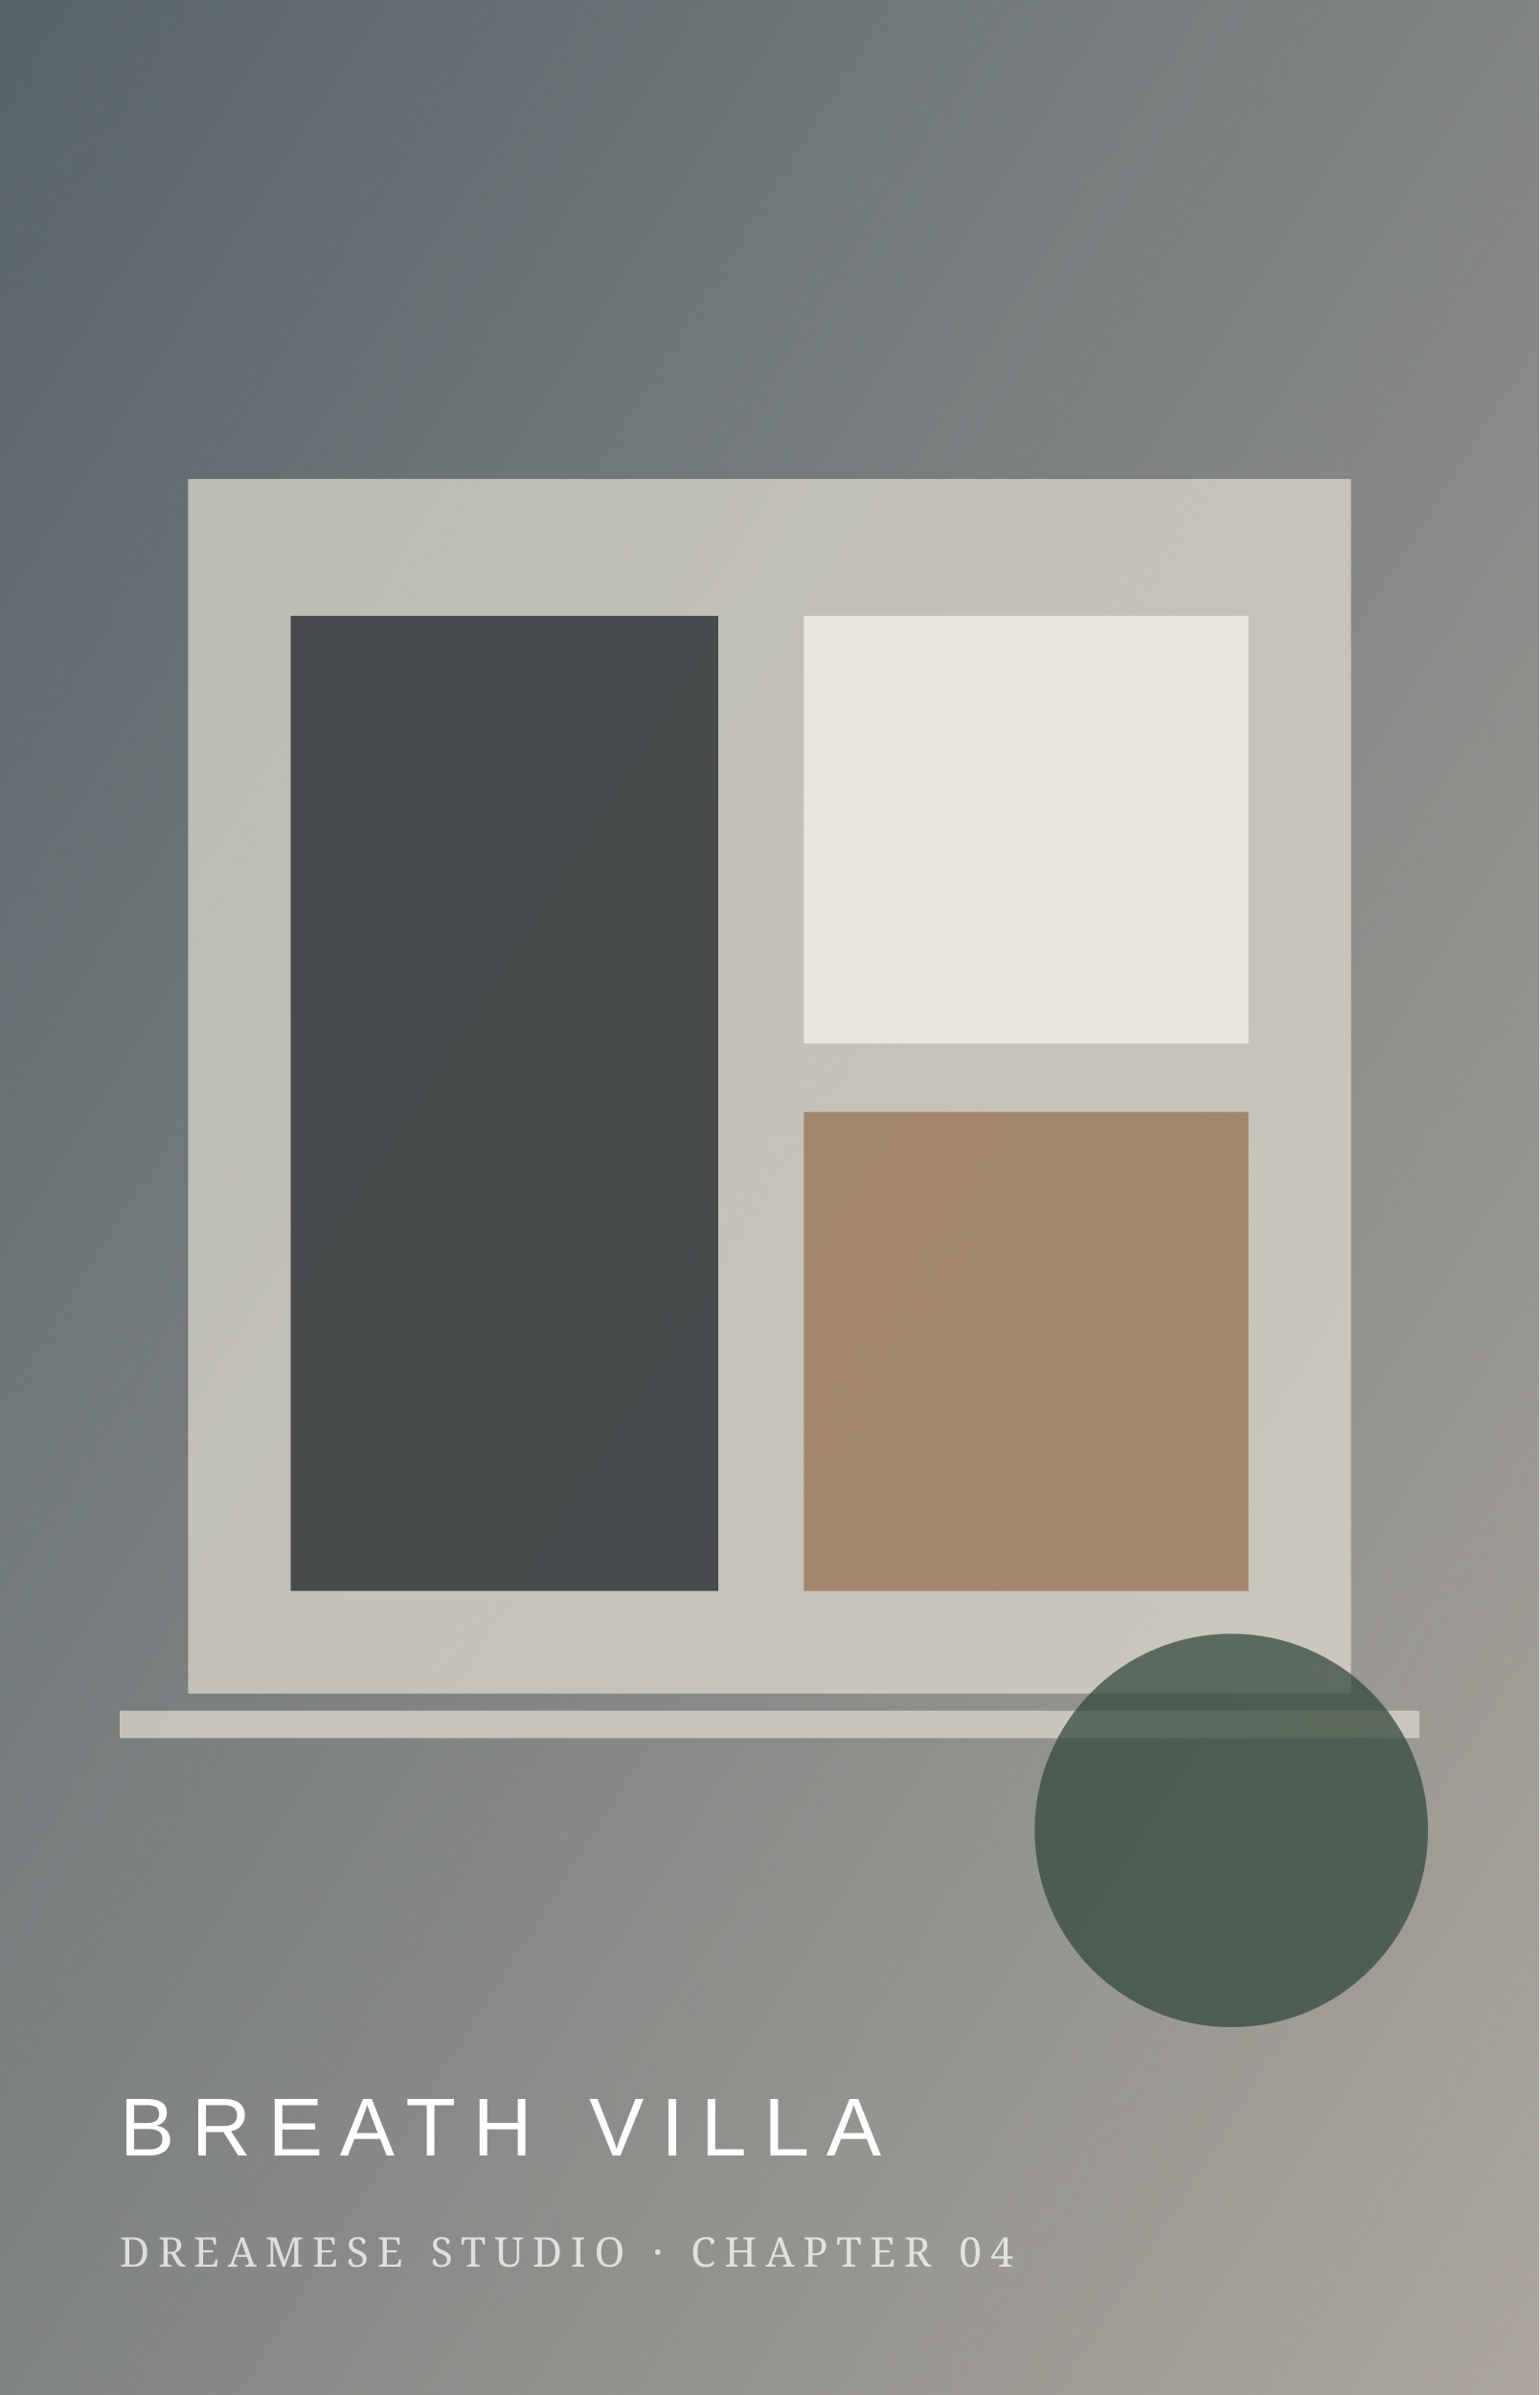
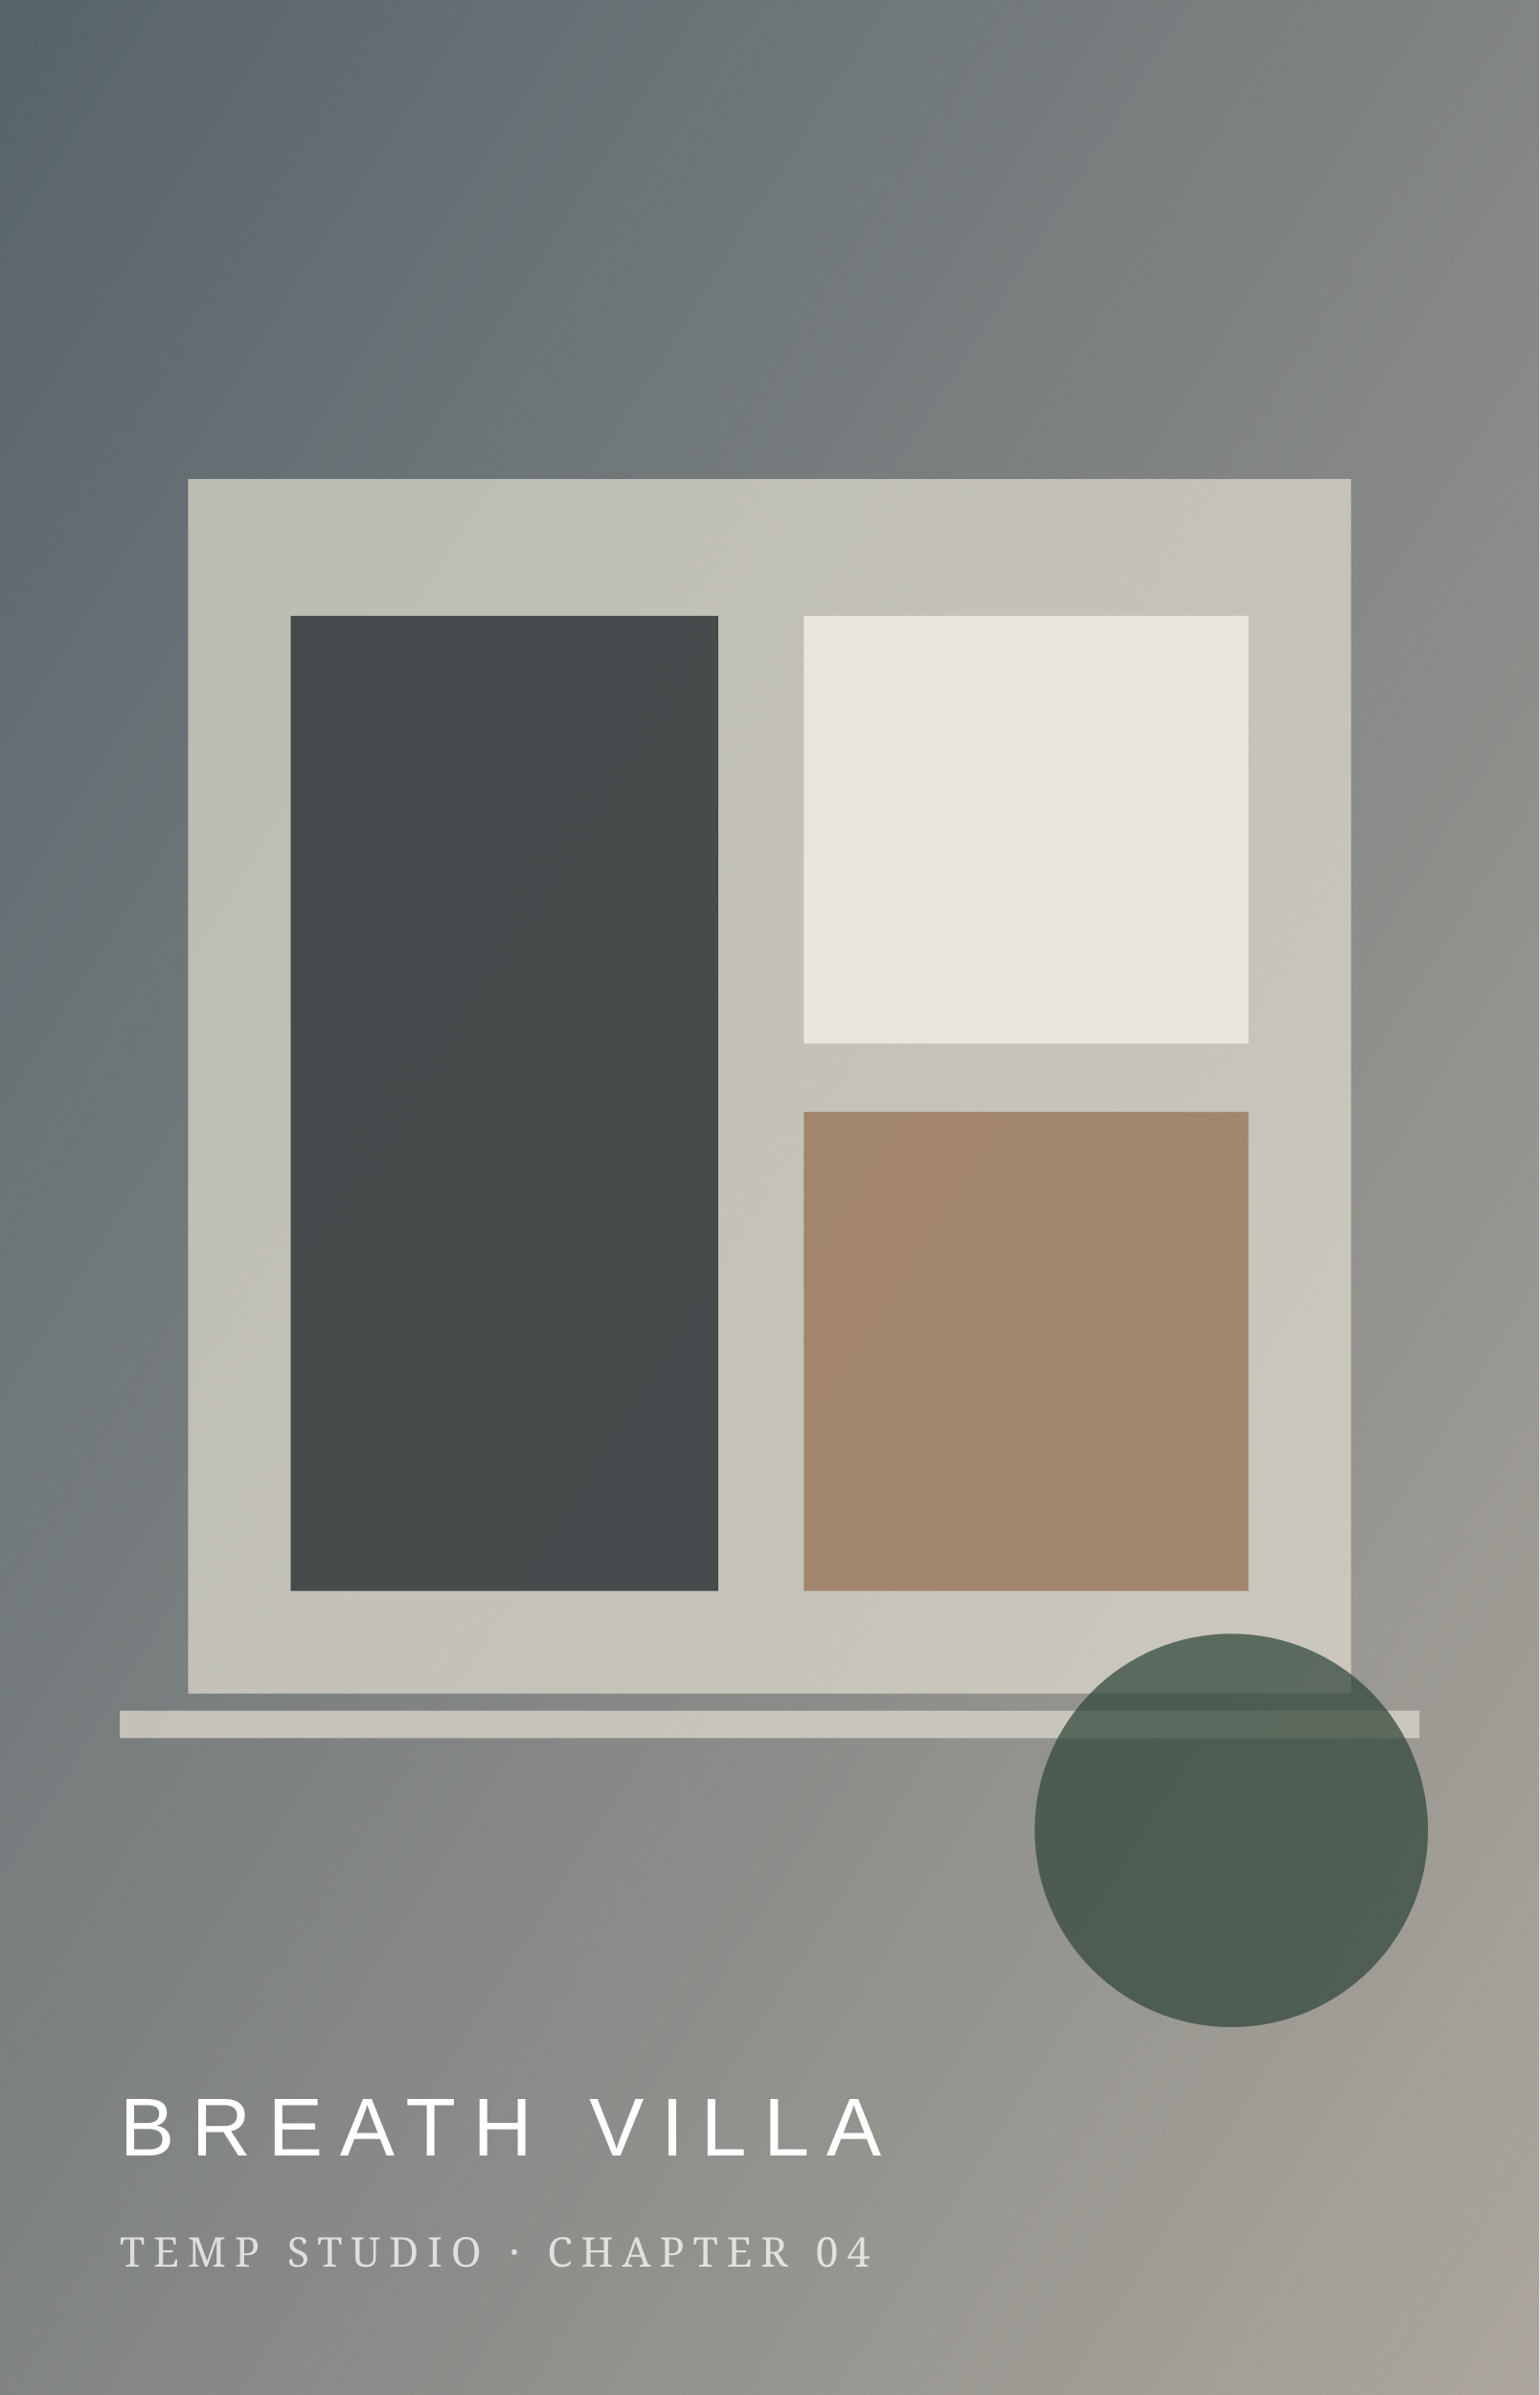
<svg xmlns="http://www.w3.org/2000/svg" viewBox="0 0 900 1400">
  <defs>
    <linearGradient id="g" x1="0" y1="0" x2="1" y2="1">
      <stop stop-color="#56636a" />
      <stop offset="1" stop-color="#aca69d" />
    </linearGradient>
    <filter id="n">
      <feTurbulence baseFrequency=".72" numOctaves="3" seed="4" stitchTiles="stitch" />
      <feColorMatrix values="1 0 0 0 0  0 1 0 0 0  0 0 1 0 0  0 0 0 .12 0" />
    </filter>
  </defs>
  <rect width="900" height="1400" fill="url(#g)" />
  <rect width="900" height="1400" filter="url(#n)" opacity=".32" />
  <rect x="110" y="280" width="680" height="710" fill="#ded9cd" opacity=".72" />
  <rect x="170" y="360" width="250" height="570" fill="#31363a" opacity=".85" />
  <rect x="470" y="360" width="260" height="250" fill="#eeeadf" opacity=".9" />
  <rect x="470" y="650" width="260" height="280" fill="#9a775c" opacity=".82" />
  <rect x="70" y="1000" width="760" height="16" fill="#d7d2c7" opacity=".8" />
  <circle cx="720" cy="1070" r="115" fill="#31463a" opacity=".72" />
  <text x="70" y="1260" fill="white" font-family="Arial, Helvetica, sans-serif" font-size="48" letter-spacing="10">BREATH VILLA</text>
-   <text x="70" y="1325" fill="white" opacity=".72" font-family="Georgia, serif" font-size="24" letter-spacing="5">DREAMESE STUDIO · CHAPTER 04</text>
+   <text x="70" y="1325" fill="white" opacity=".72" font-family="Georgia, serif" font-size="24" letter-spacing="5">TEMP STUDIO · CHAPTER 04</text>
</svg>
